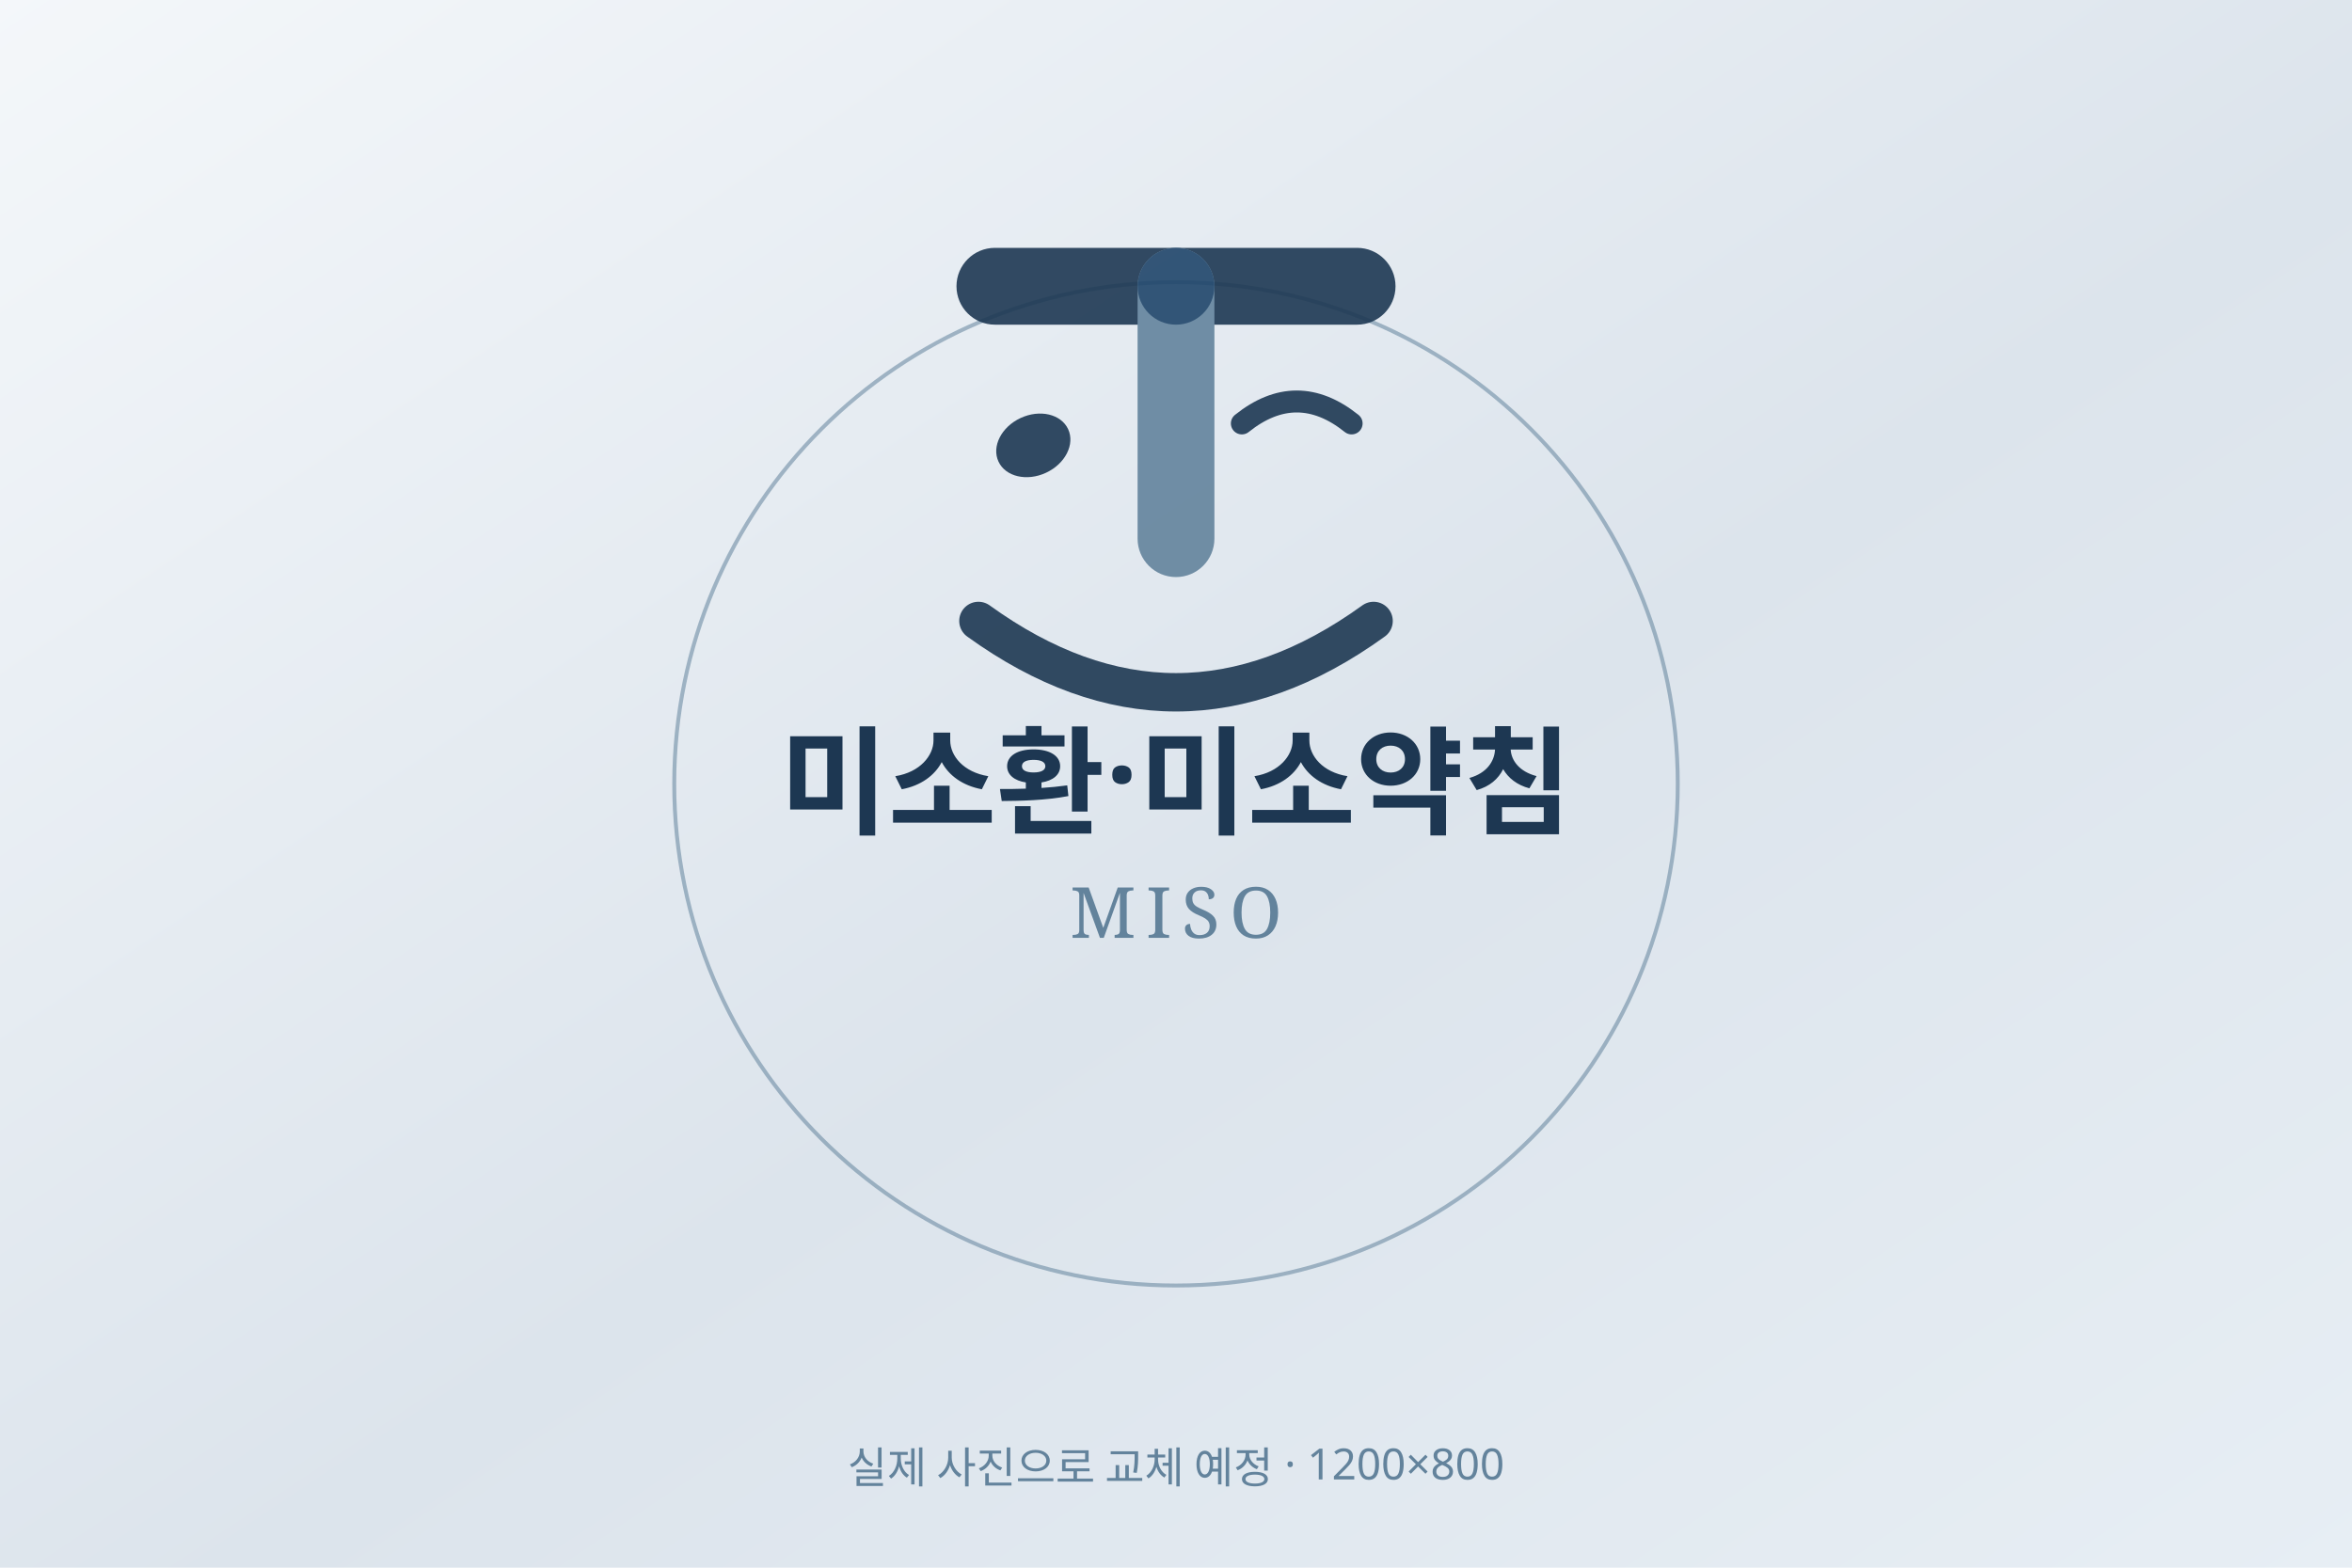
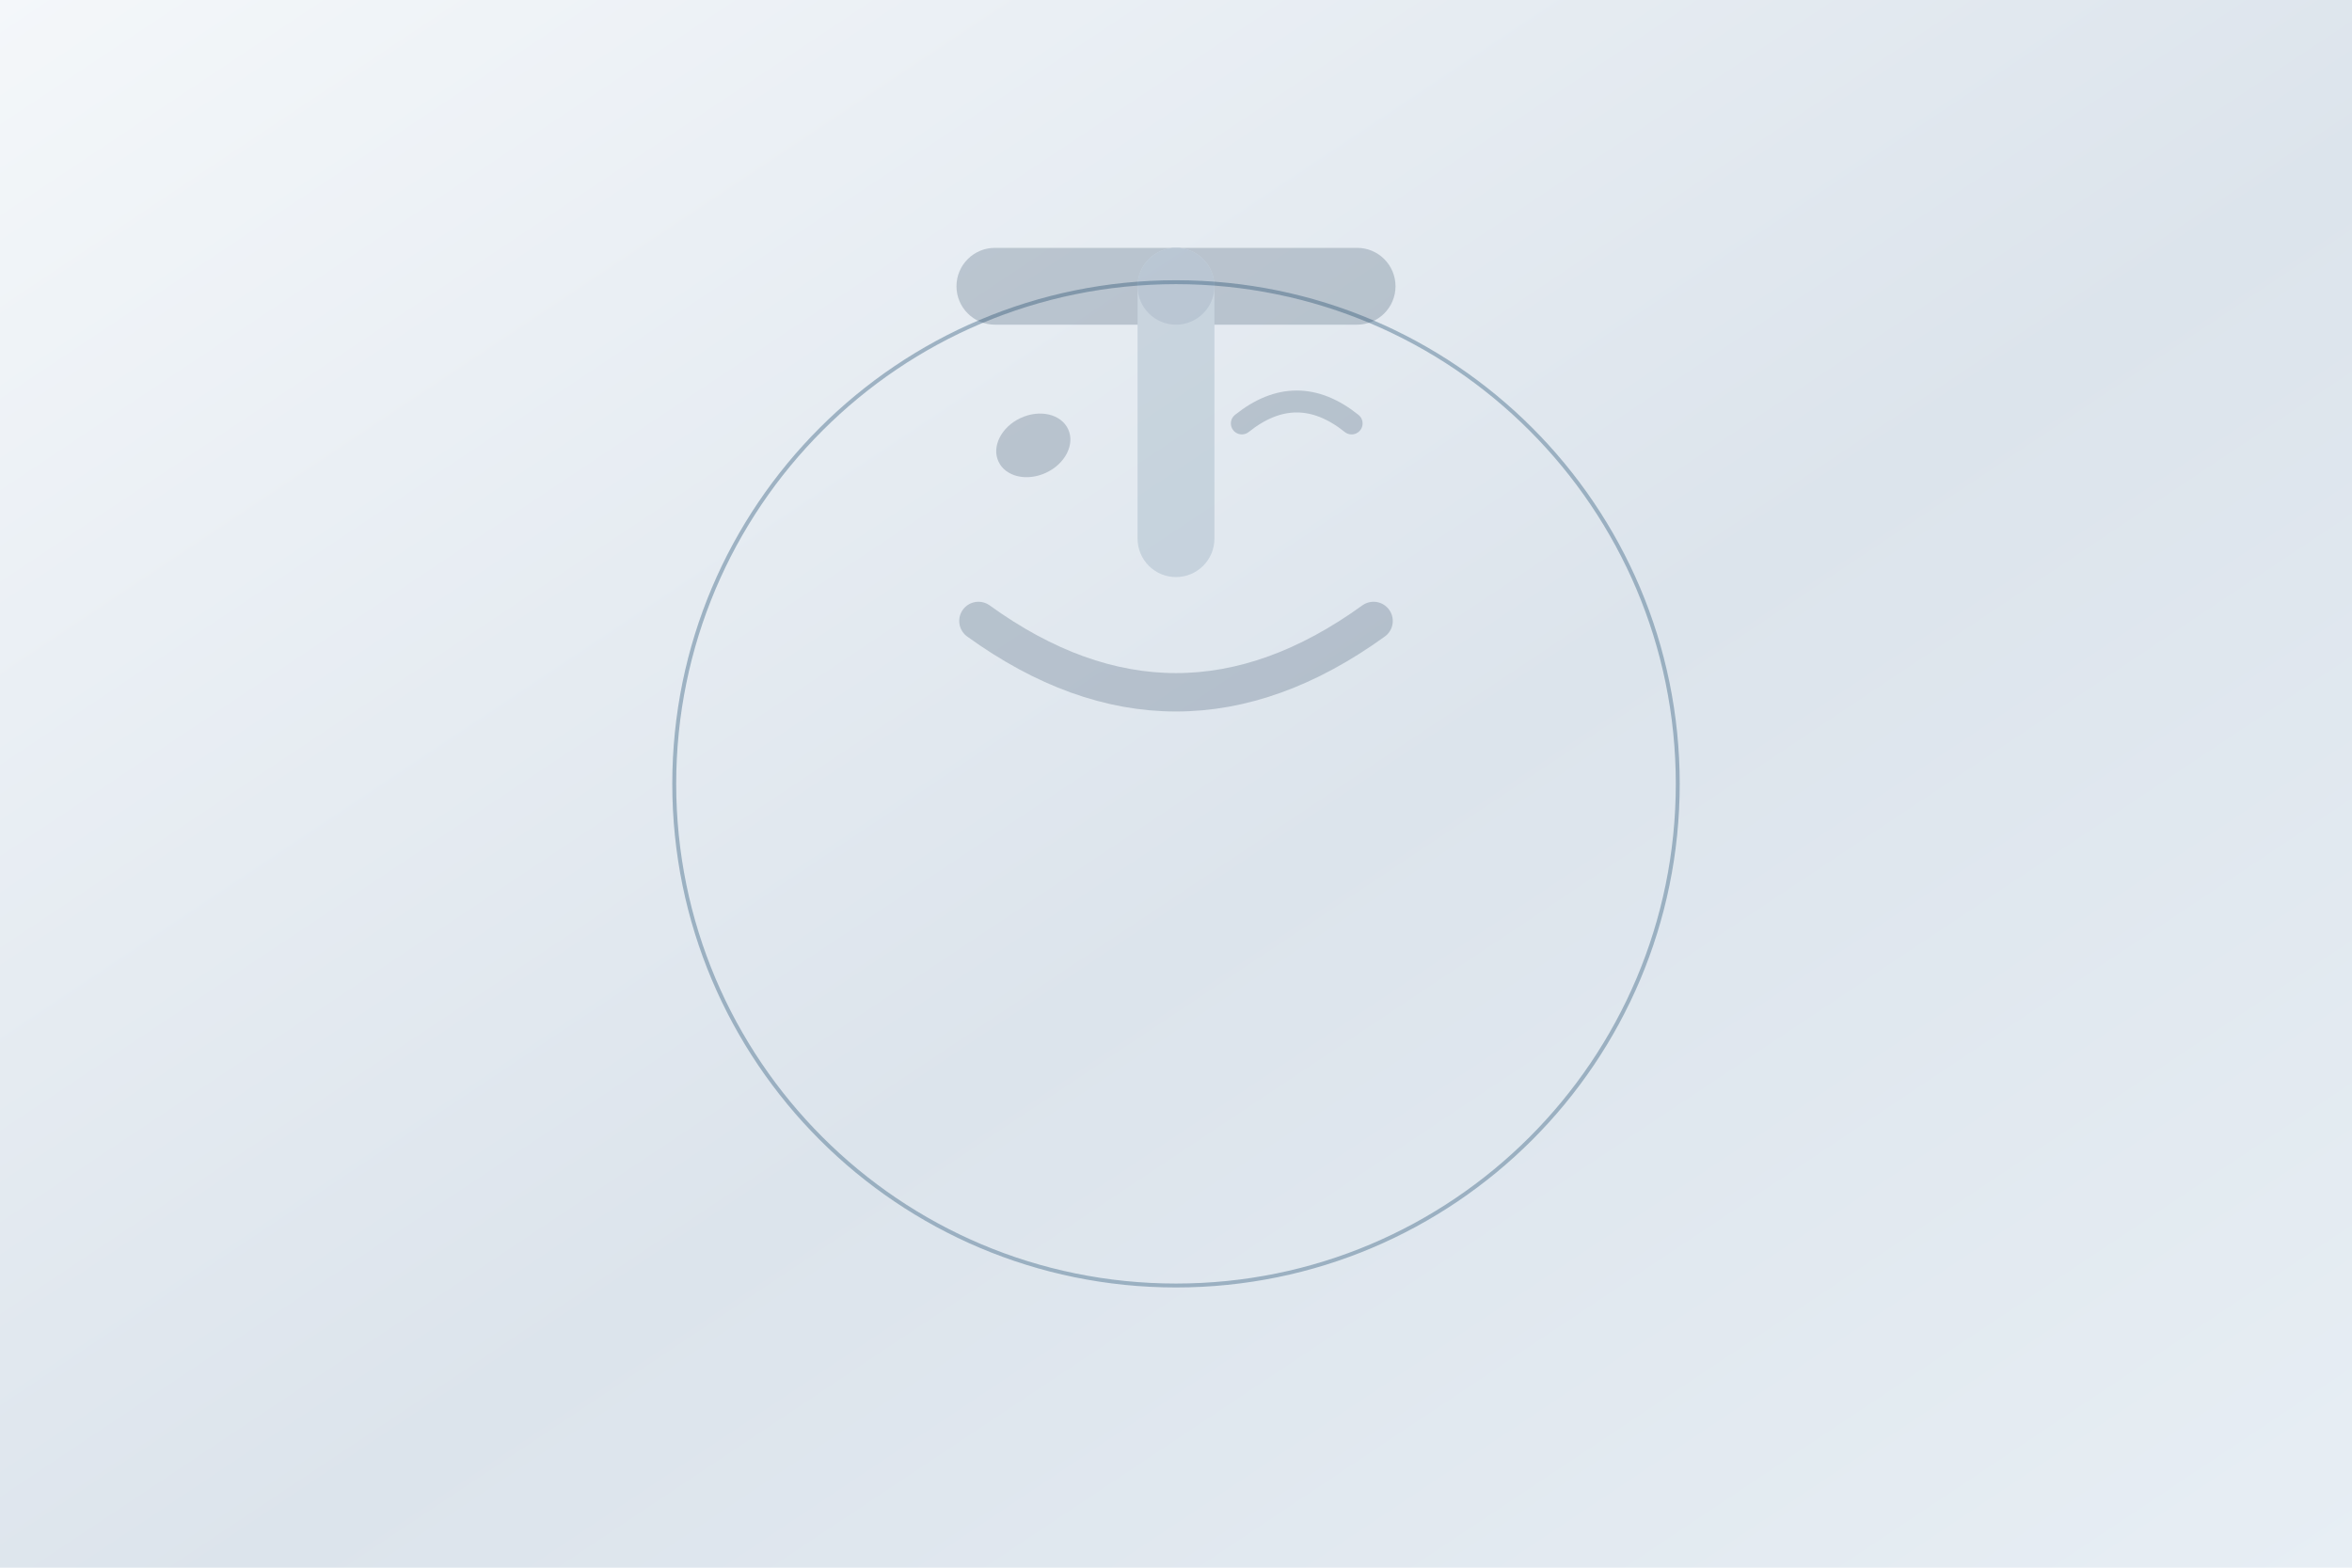
<svg xmlns="http://www.w3.org/2000/svg" viewBox="0 0 1200 800" width="1200" height="800" role="img" aria-label="미소환·미소약침 (자리표시 이미지)">
  <defs>
    <linearGradient id="g" x1="0" y1="0" x2="1" y2="1">
      <stop offset="0" stop-color="#F4F7FA" />
      <stop offset=".55" stop-color="#DCE4EC" />
      <stop offset="1" stop-color="#E7EEF4" />
    </linearGradient>
  </defs>
  <rect width="1200" height="800" fill="url(#g)" />
  <circle cx="600" cy="400" r="256" fill="none" stroke="rgba(99,131,156,.55)" stroke-width="2" />
-   <g transform="translate(476.8,109.68) scale(2.8)" opacity=".9">
+   <g transform="translate(476.8,109.68) scale(2.8)" opacity=".22">
    <rect x="4" y="6" width="80" height="14" rx="7" fill="#1D3752" />
    <rect x="37" y="6" width="14" height="60" rx="7" fill="#63839C" />
    <rect x="37" y="6" width="14" height="14" rx="7" fill="#1F4569" />
    <ellipse cx="18" cy="42" rx="7" ry="5.5" transform="rotate(-25 18 42)" fill="#1D3752" />
    <path d="M56 38 Q66 30 76 38" fill="none" stroke="#1D3752" stroke-width="4" stroke-linecap="round" />
    <path d="M8 74 Q44 100 80 74" fill="none" stroke="#1D3752" stroke-width="7" stroke-linecap="round" />
  </g>
-   <text x="600" y="421" text-anchor="middle" font-family="'Nanum Myeongjo', 'Cormorant Garamond', serif" font-size="60" font-weight="700" fill="#1D3752">미소환·미소약침</text>
-   <text x="600" y="478.6" text-anchor="middle" font-family="'Cormorant Garamond', 'Nanum Myeongjo', serif" font-size="36" letter-spacing="5" fill="#63839C">MISO</text>
-   <text x="600" y="756.8" text-anchor="middle" font-family="Pretendard, sans-serif" font-size="22" fill="#63839C">실제 사진으로 교체 예정 · 1200×800</text>
</svg>
